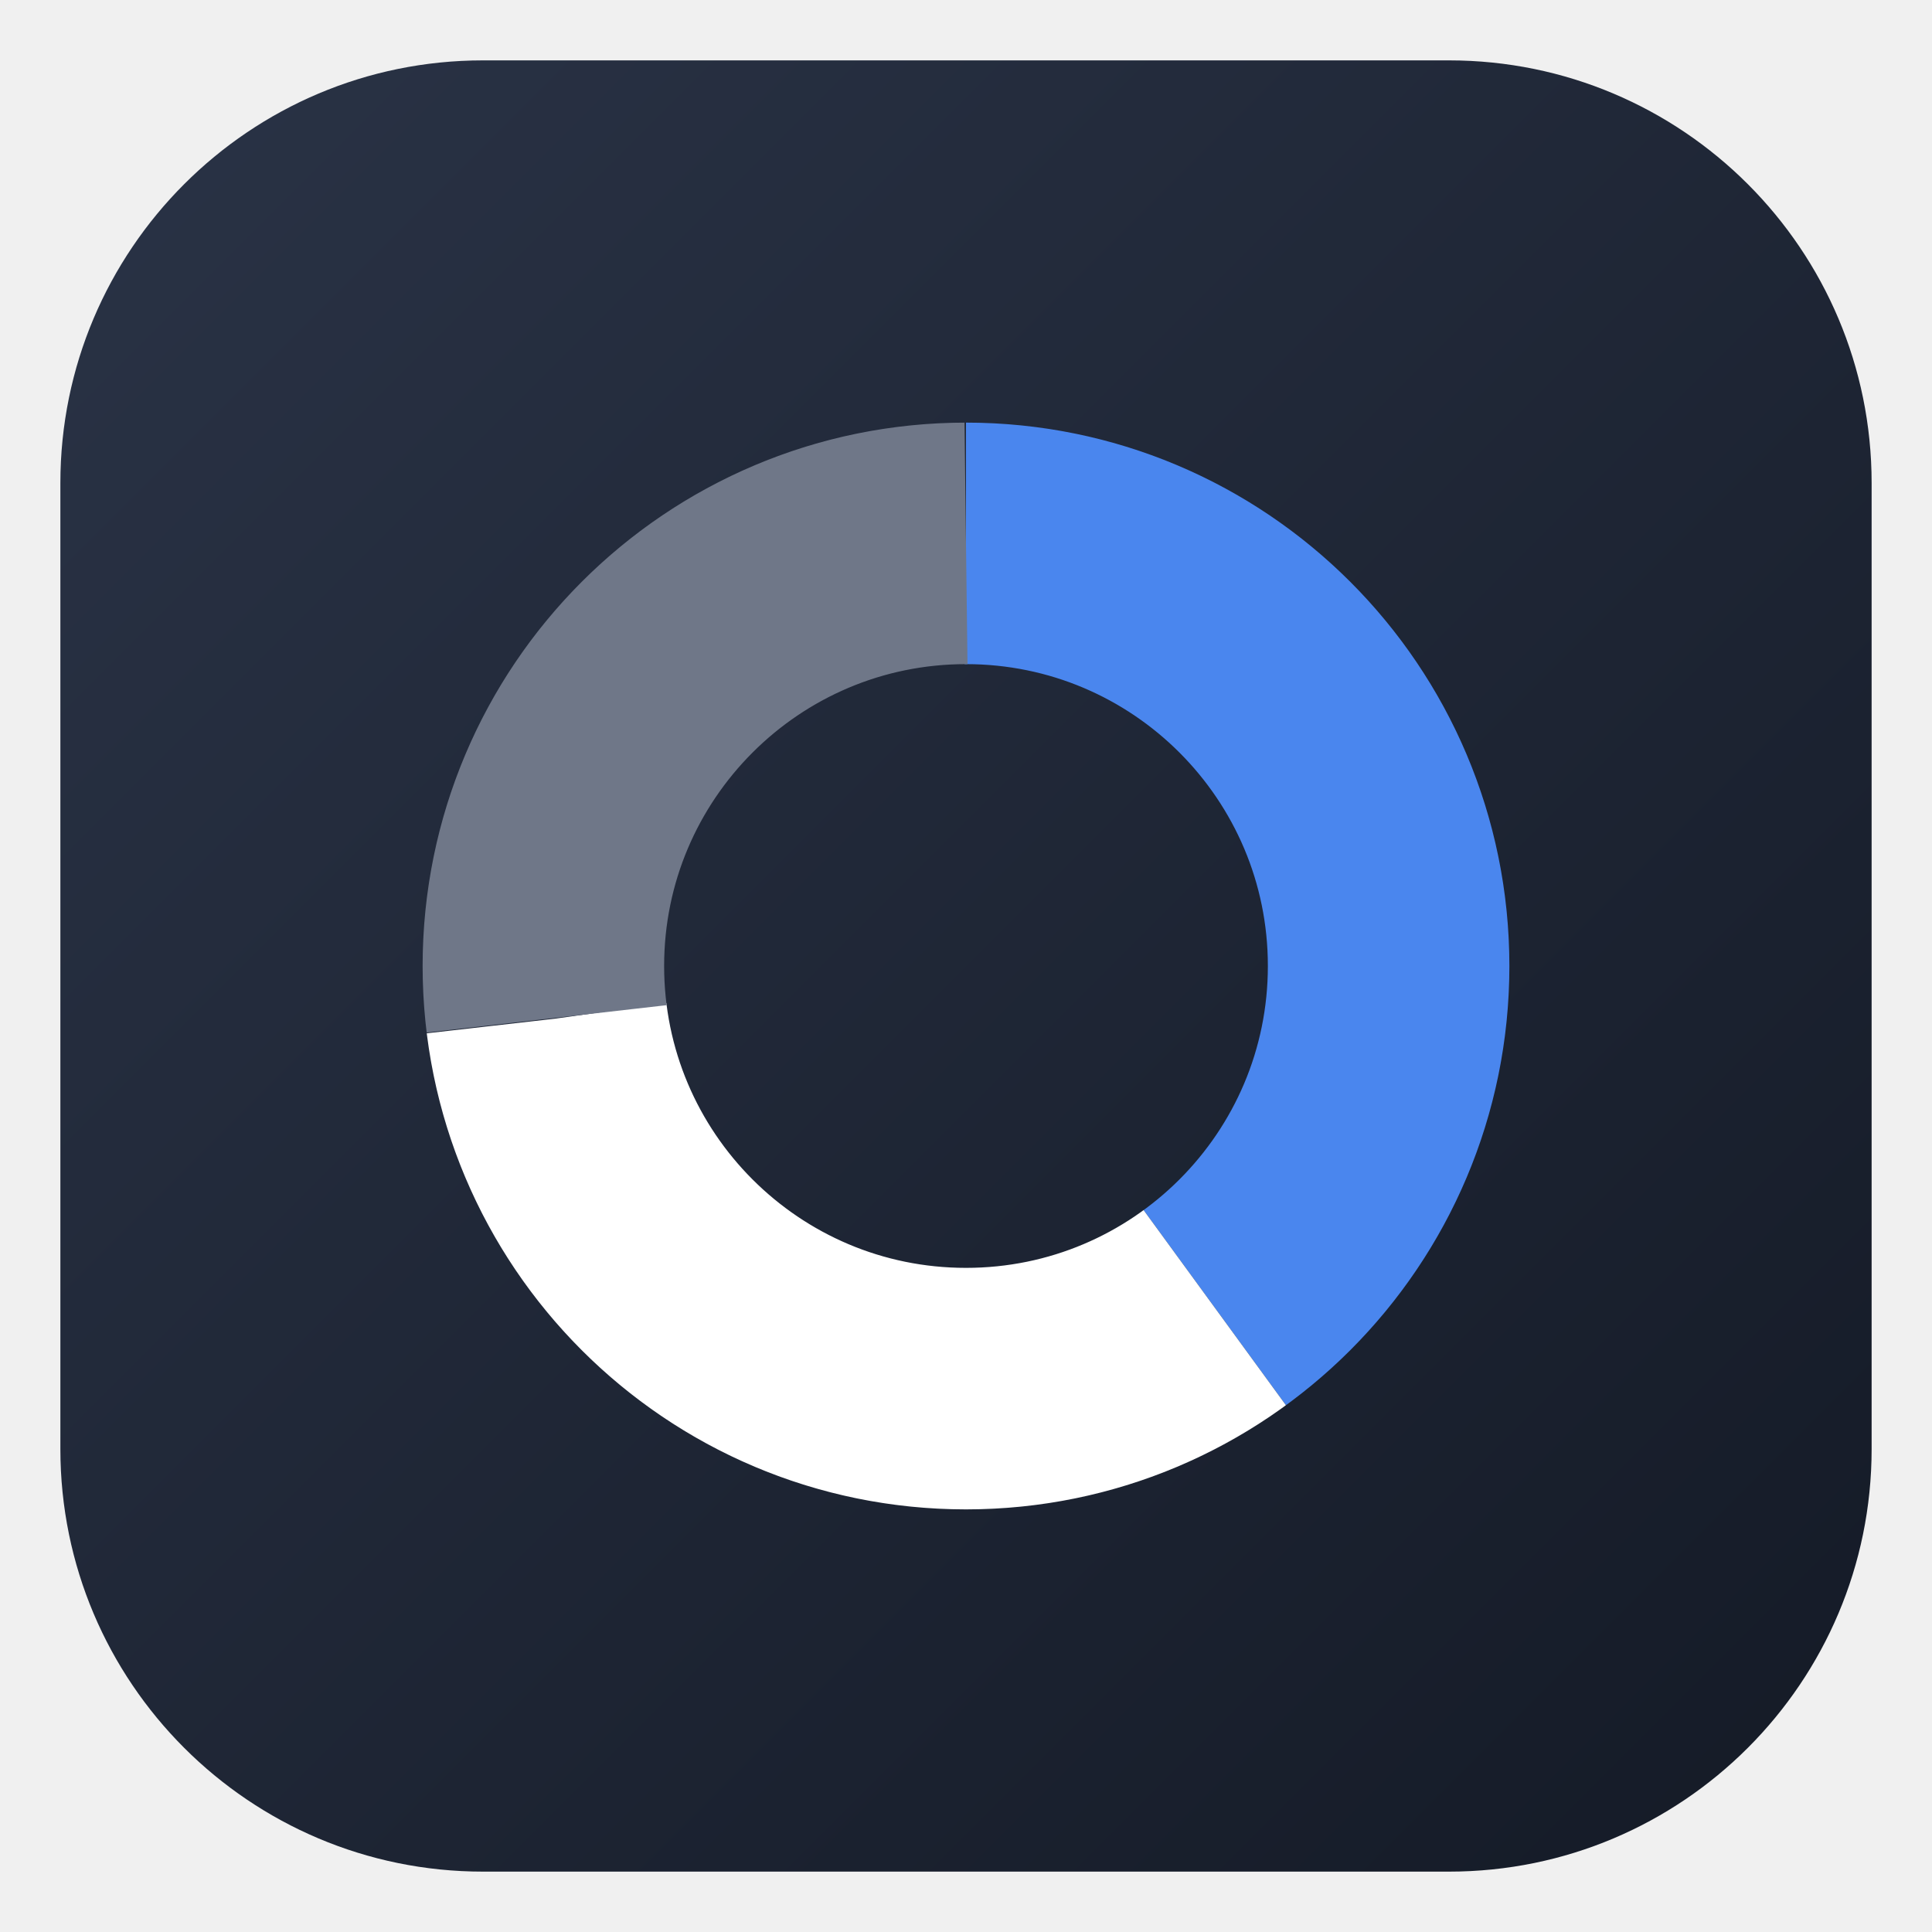
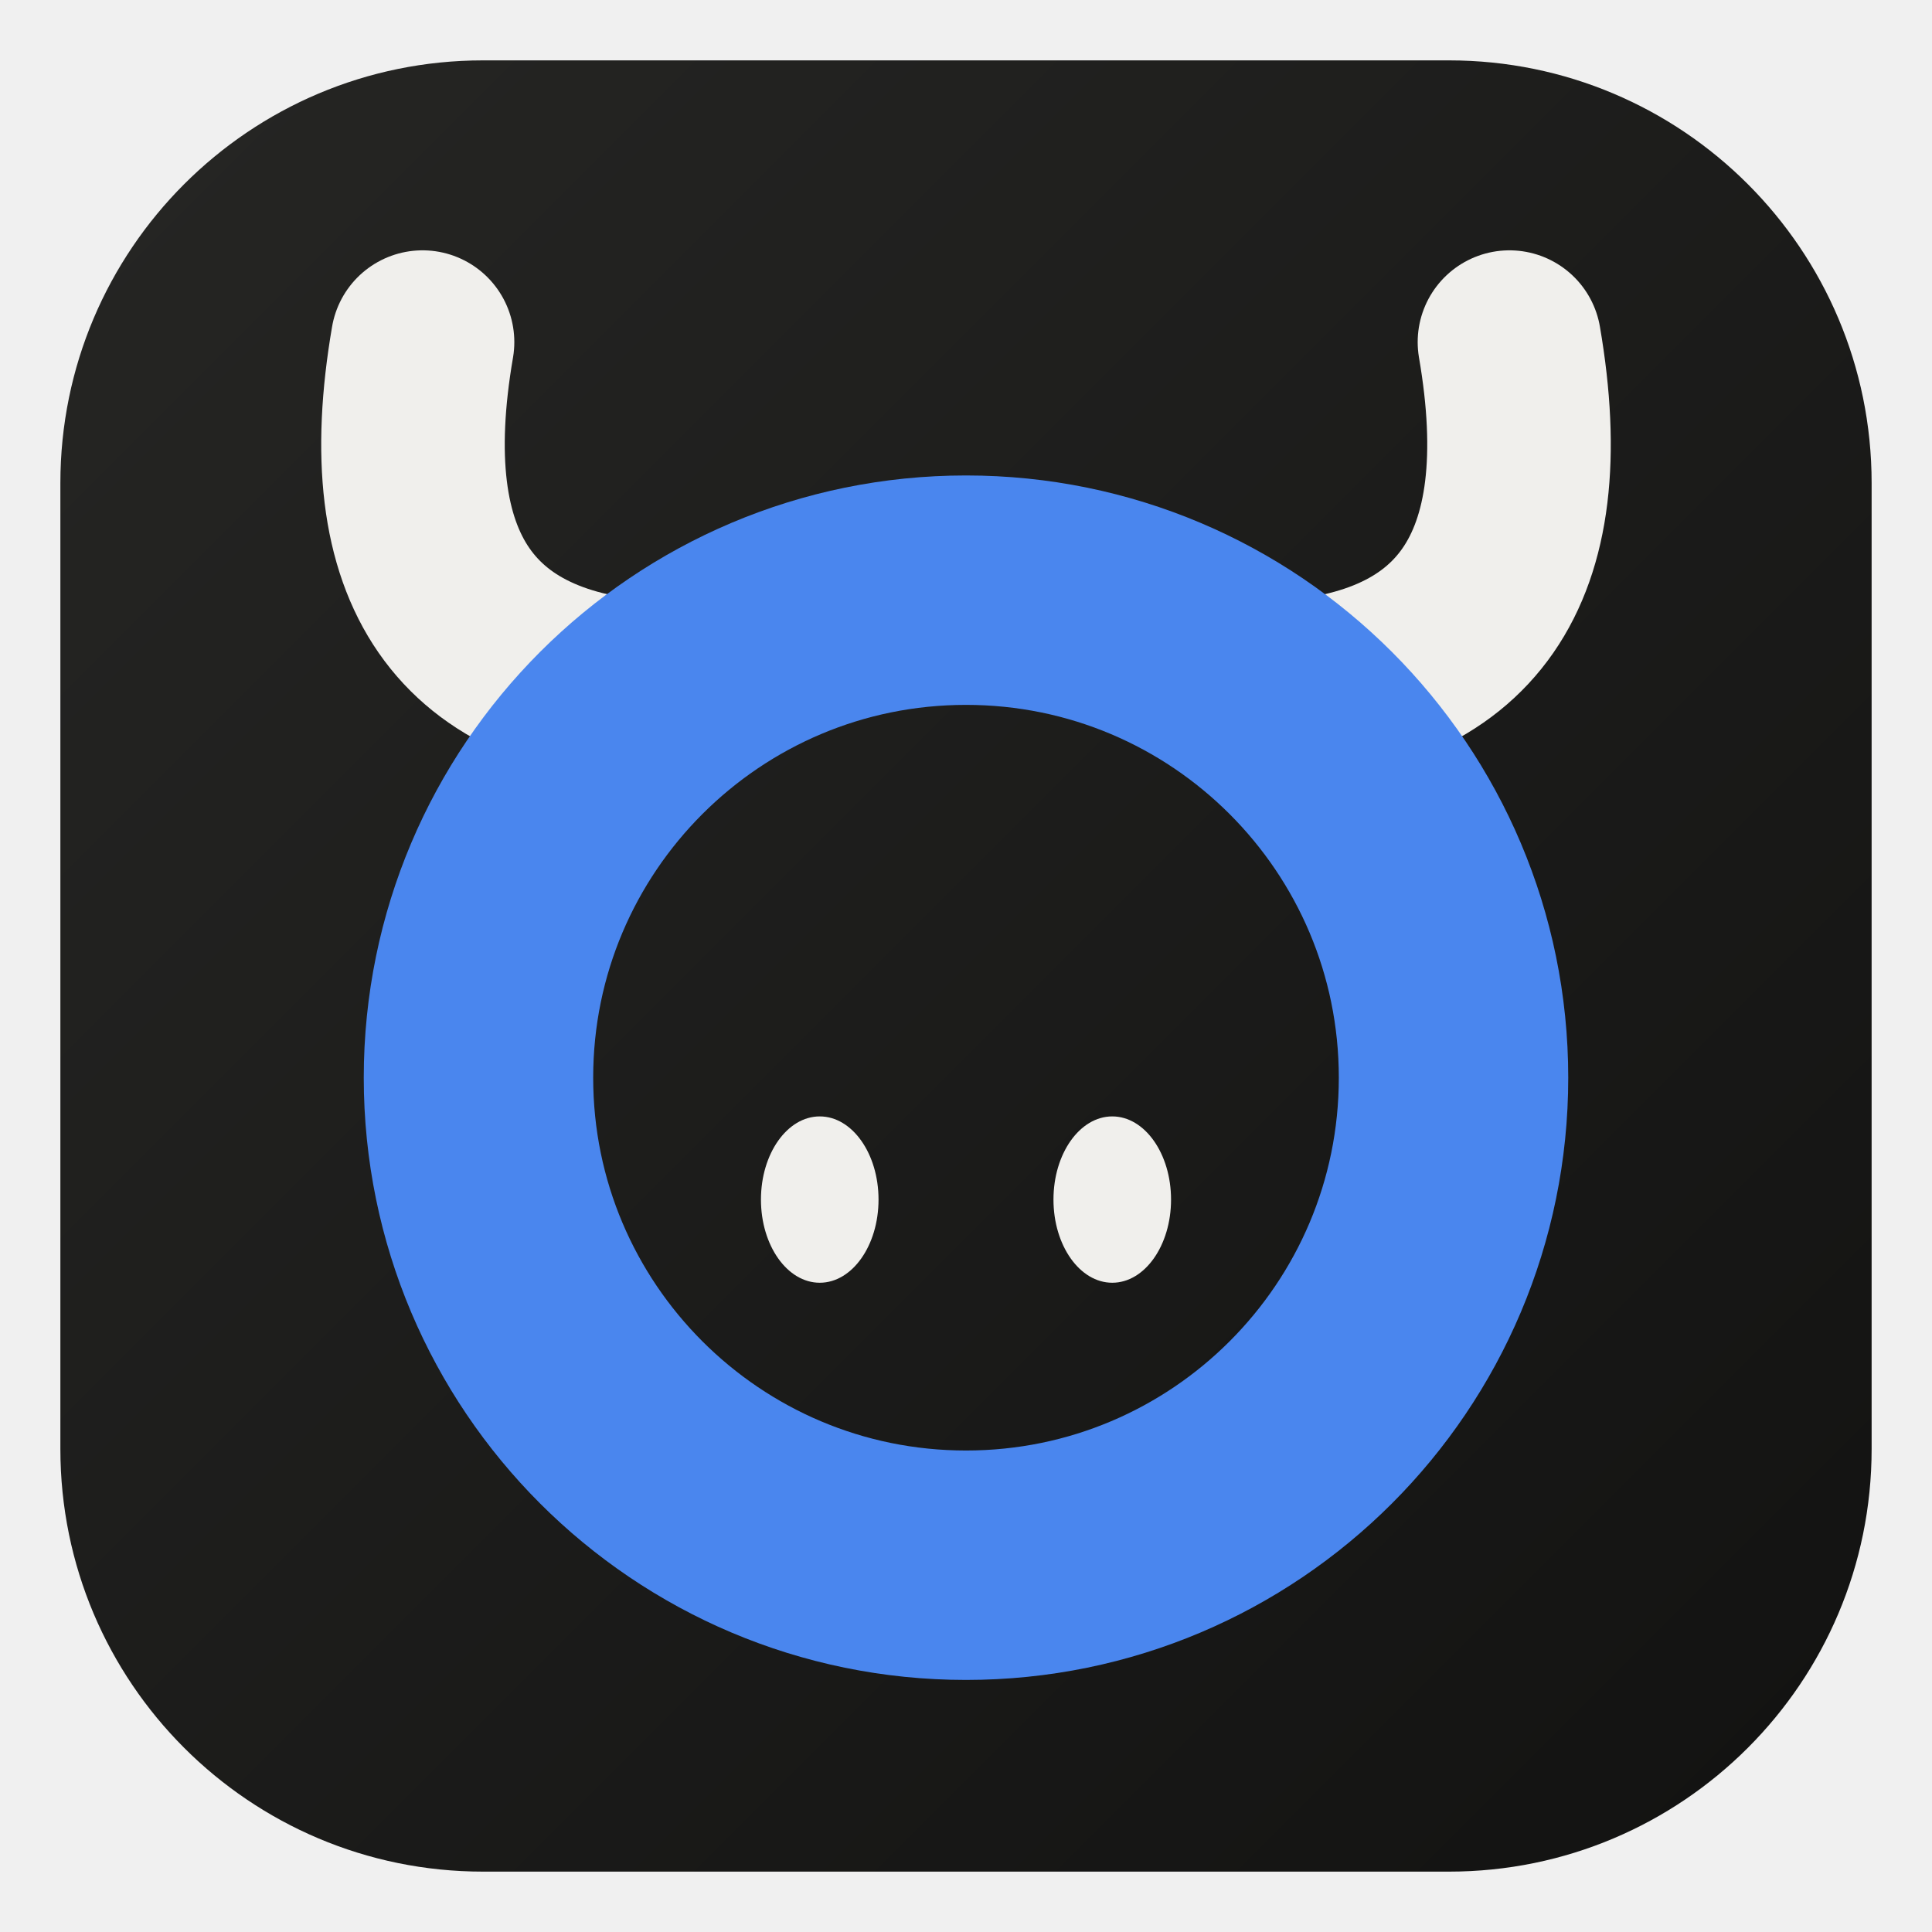
<svg xmlns="http://www.w3.org/2000/svg" width="256" height="256" viewBox="0 0 256 256">
  <defs>
    <linearGradient id="bg" x1="0" y1="0" x2="1" y2="1">
-       <stop offset="0" stop-color="#2a3346" />
-       <stop offset="1" stop-color="#141a26" />
+       <stop offset="0" stop-color="#262624" />
+       <stop offset="1" stop-color="#121211" />
    </linearGradient>
  </defs>
  <rect x="8" y="8" width="240" height="240" rx="56" fill="url(#bg)" />
-   <circle cx="128" cy="128" r="56" fill="none" stroke="#4a86ee" stroke-width="32" stroke-dasharray="140.7 351.9" stroke-dashoffset="-0.0" transform="rotate(-90 128 128)" />
-   <circle cx="128" cy="128" r="56" fill="none" stroke="#ffffff" stroke-width="32" stroke-dasharray="116.1 351.9" stroke-dashoffset="-140.7" transform="rotate(-90 128 128)" />
-   <circle cx="128" cy="128" r="56" fill="none" stroke="#6f7788" stroke-width="32" stroke-dasharray="95.0 351.9" stroke-dashoffset="-256.9" transform="rotate(-90 128 128)" />
+   <g transform="translate(-343.2 17.4) scale(1.9)">
+     <path d="M227.1 39.2 Q206 38.5 210.1 14.7" fill="none" stroke="#f0efec" stroke-width="12.8" stroke-linecap="round" />
+     <path d="M268.9 39.2 Q290 38.5 285.9 14.7" fill="none" stroke="#f0efec" stroke-width="12.8" stroke-linecap="round" />
+     <circle cx="248" cy="66" r="34" fill="none" stroke="#4a86ee" stroke-width="16" />
+     <ellipse cx="237.8" cy="74.5" rx="4.1" ry="5.8" fill="#f0efec" />
+     <ellipse cx="258.2" cy="74.5" rx="4.1" ry="5.8" fill="#f0efec" />
+   </g>
</svg>
